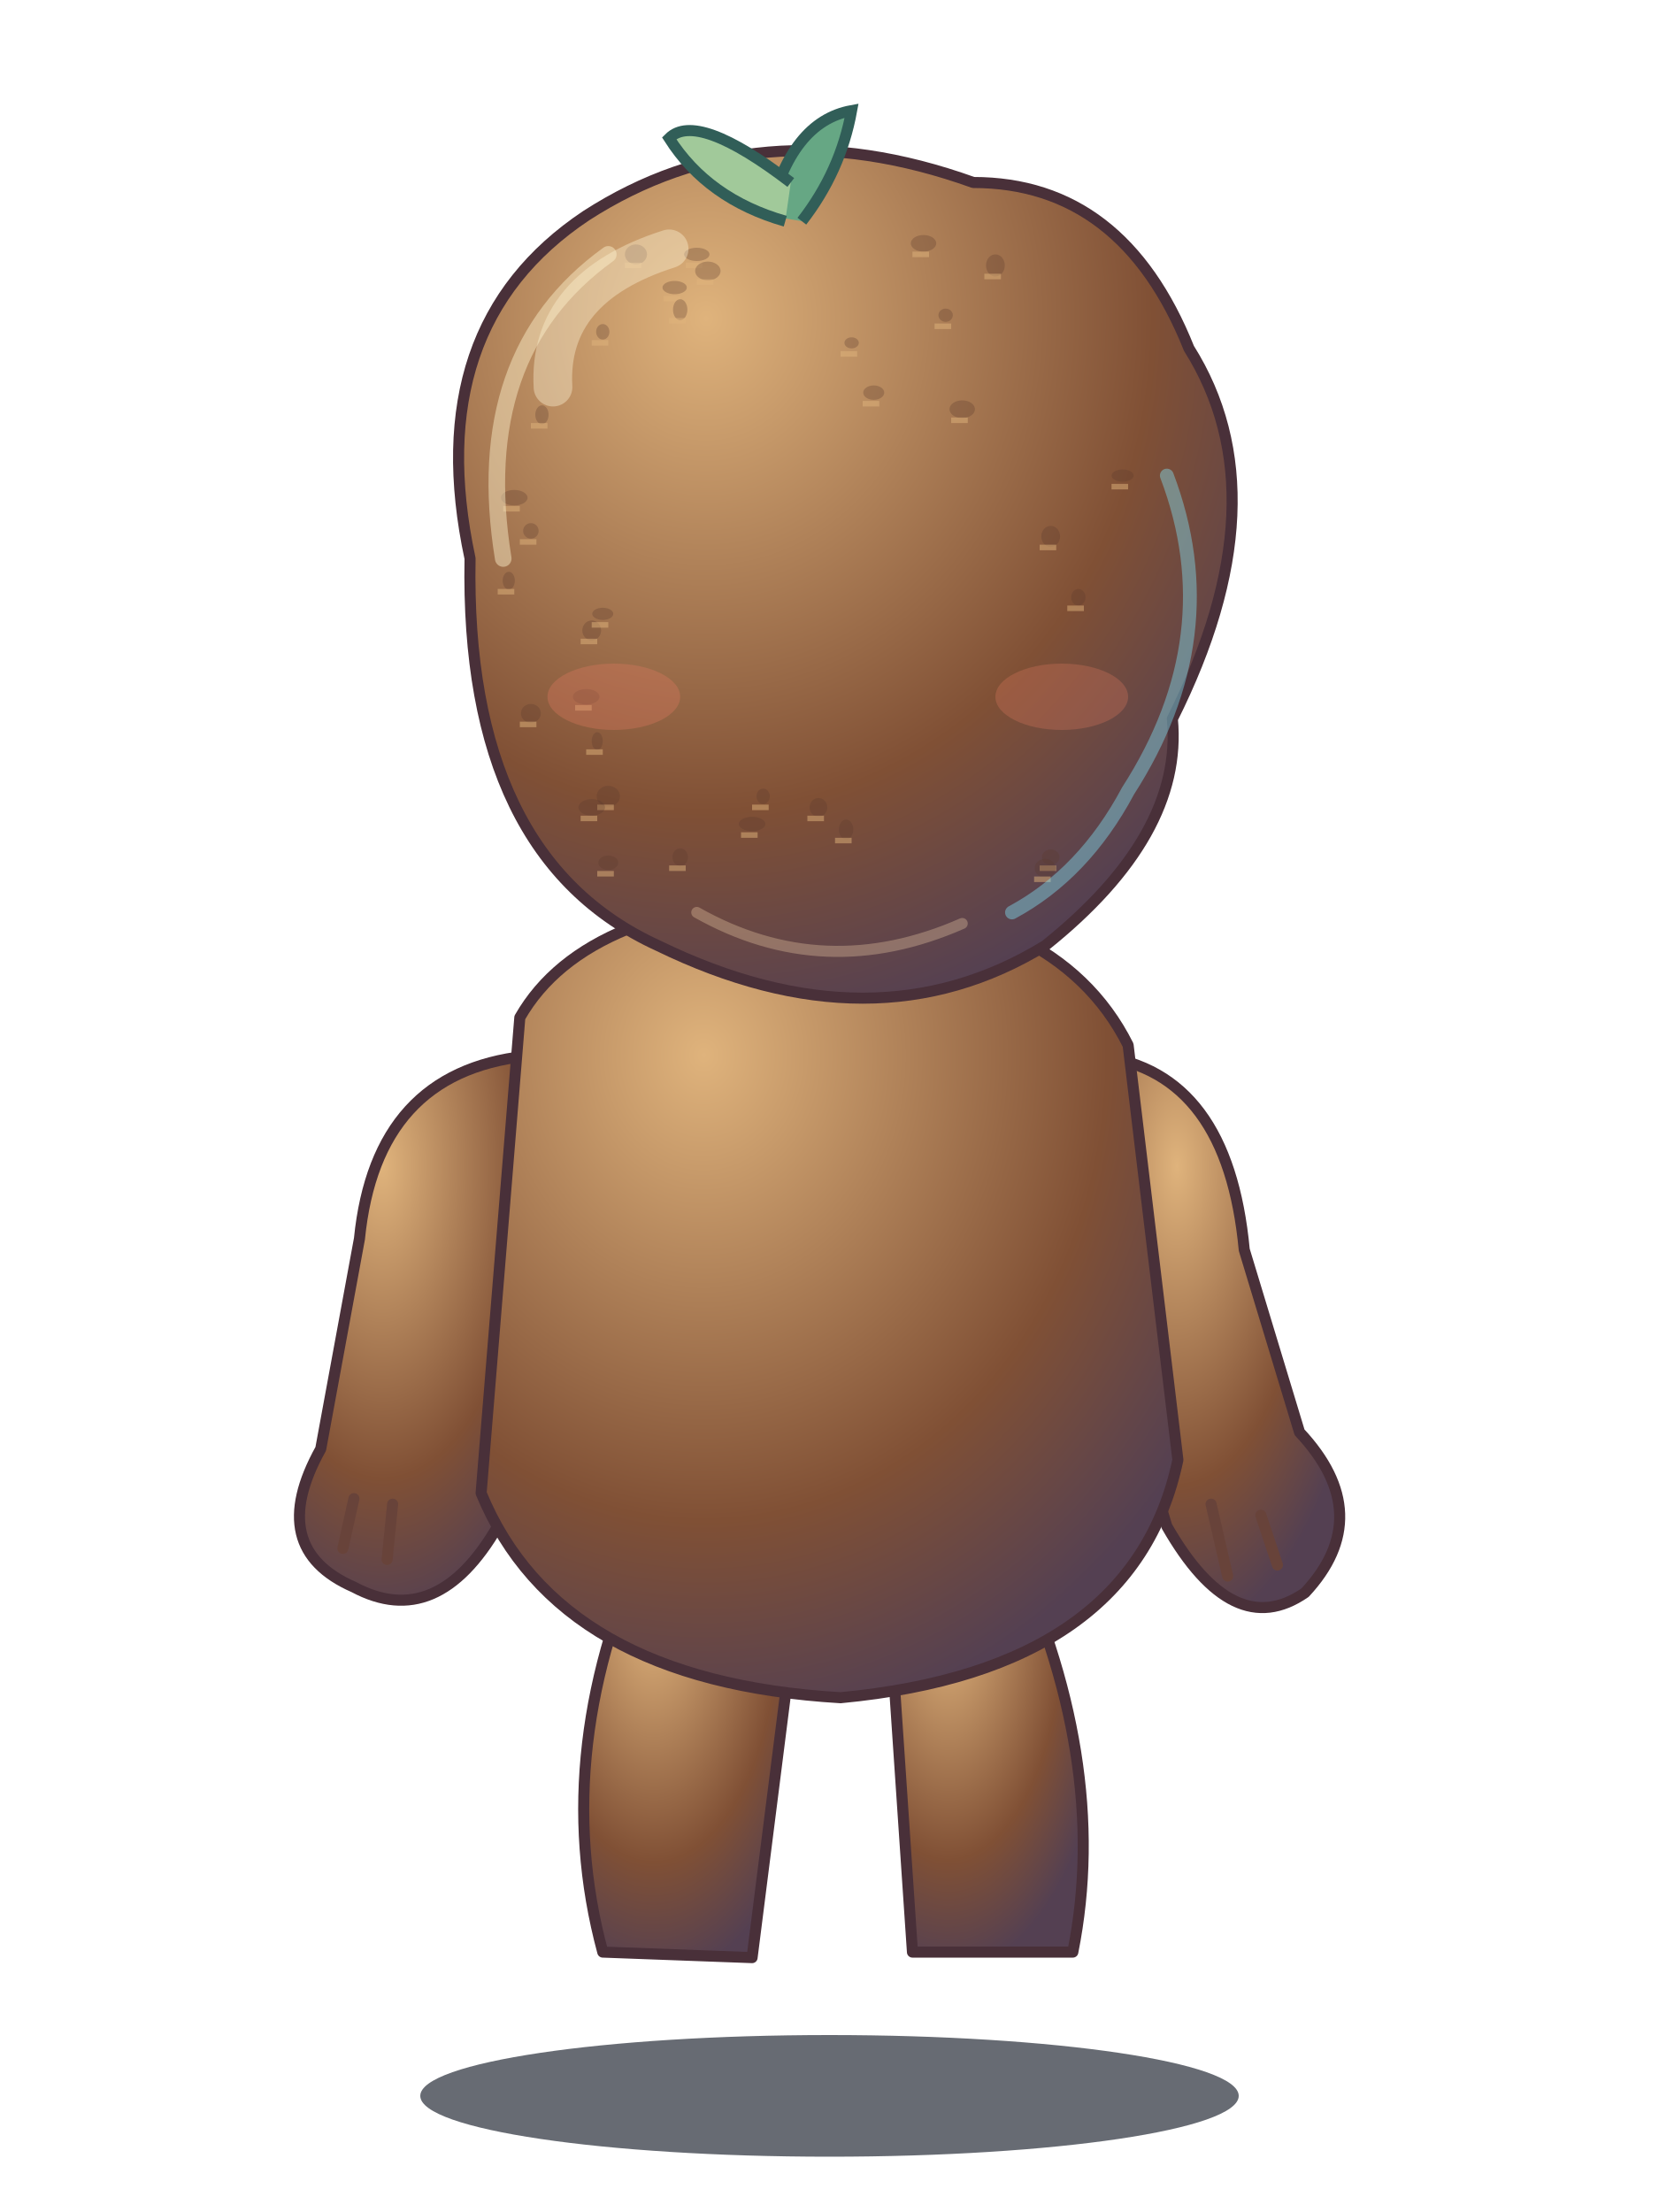
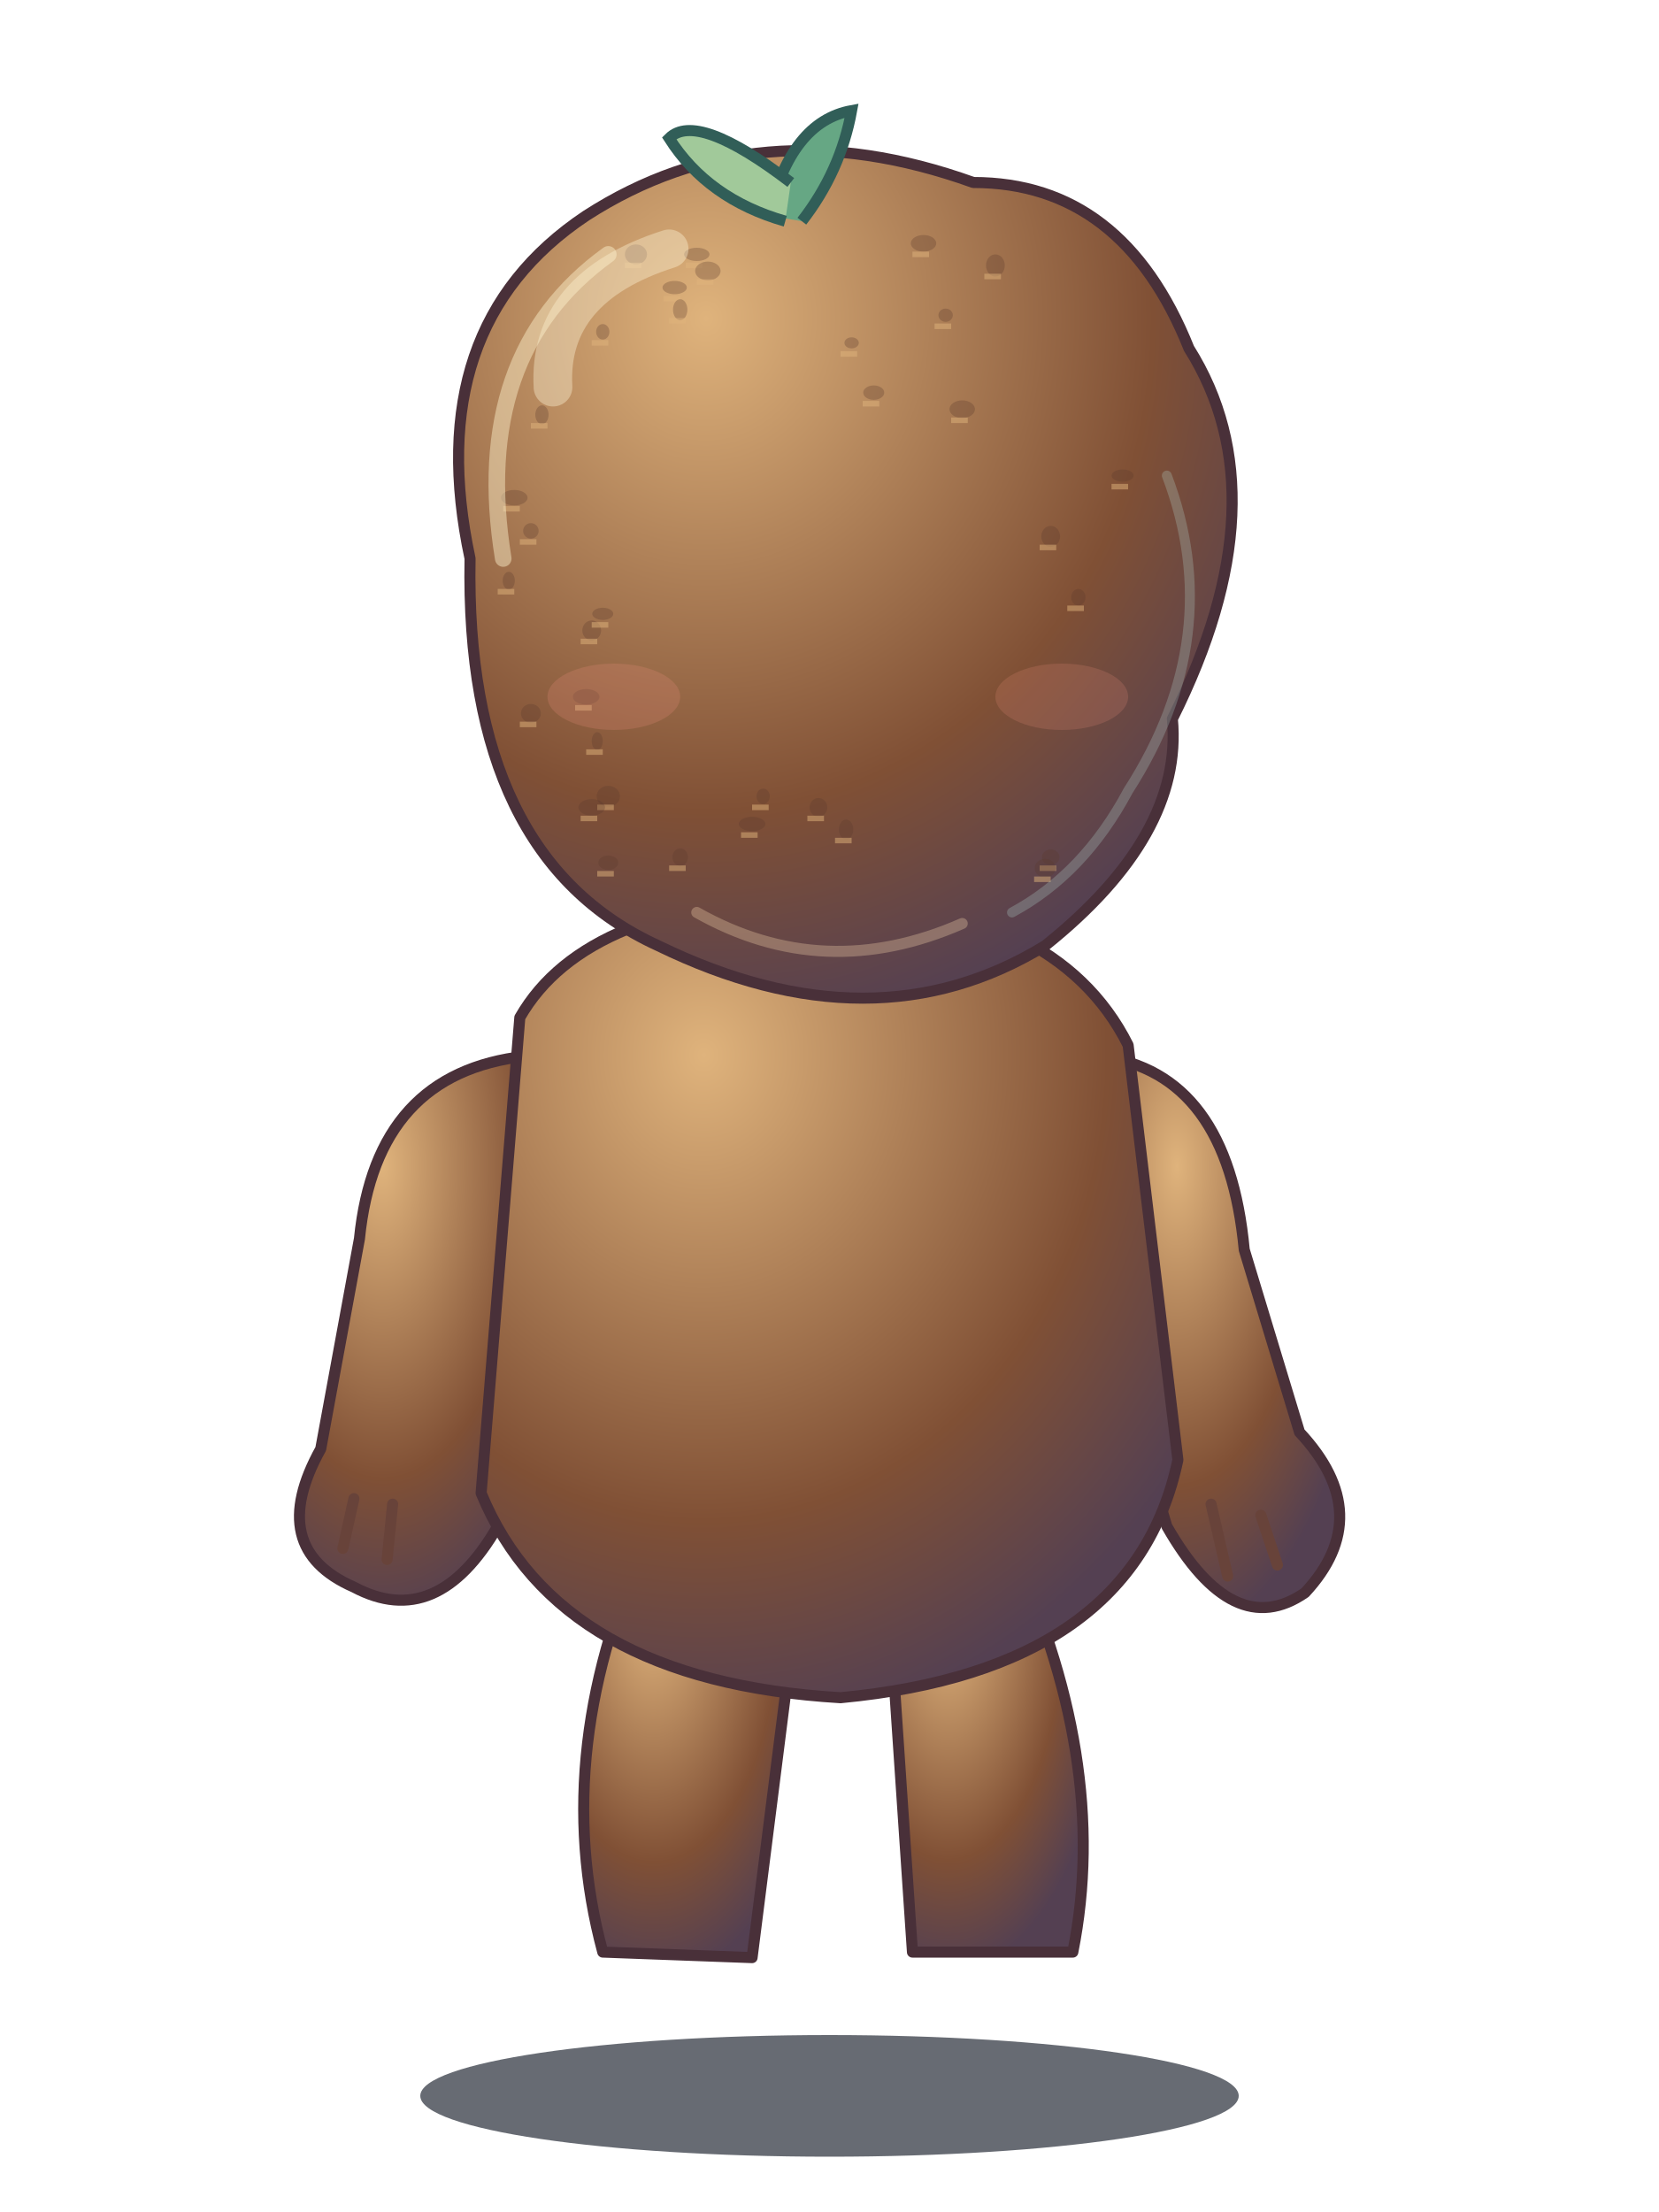
<svg xmlns="http://www.w3.org/2000/svg" viewBox="0 0 300 400">
  <defs>
    <radialGradient id="skin" cx=".32" cy=".2" r=".85">
      <stop stop-color="#dfb37c" />
      <stop offset=".68" stop-color="#805035" />
      <stop offset="1" stop-color="#544052" />
    </radialGradient>
    <linearGradient id="cloth" x2=".8" y2="1">
      <stop stop-color="#3d5b75" />
      <stop offset=".5" stop-color="#253648" />
      <stop offset="1" stop-color="#101b2d" />
    </linearGradient>
    <linearGradient id="metal" x2=".75" y2="1">
      <stop stop-color="#dce6e9" />
      <stop offset=".3" stop-color="#7e98ac" />
      <stop offset=".48" stop-color="#e1e9eb" />
      <stop offset=".55" stop-color="#496477" />
      <stop offset="1" stop-color="#192c40" />
    </linearGradient>
    <linearGradient id="trim" x2="1" y2="1">
      <stop stop-color="#edfcff" />
      <stop offset=".4" stop-color="#62eafa" />
      <stop offset="1" stop-color="#287c9f" />
    </linearGradient>
    <linearGradient id="leather" x2=".8" y2="1">
      <stop stop-color="#c59269" />
      <stop offset=".5" stop-color="#855339" />
      <stop offset="1" stop-color="#392722" />
    </linearGradient>
    <linearGradient id="hair" x2=".3" y2="1">
      <stop stop-color="#8f5a36" />
      <stop offset=".6" stop-color="#492b25" />
      <stop offset="1" stop-color="#241b22" />
    </linearGradient>
    <radialGradient id="lens" cx=".3" cy=".15">
      <stop stop-color="#84d9ef" />
      <stop offset=".6" stop-color="#153e64" />
      <stop offset="1" stop-color="#09182b" />
    </radialGradient>
  </defs>
  <ellipse cx="150" cy="379" rx="74" ry="11" fill="#020916" opacity=".6" />
  <g stroke="#493039" stroke-width="2" stroke-linejoin="round">
    <path d="M118 276Q99 316 109 353L136 354L145 283Z" fill="url(#skin)" />
    <path d="M160 279L165 353L194 353Q201 318 182 278Z" fill="url(#skin)" />
    <path d="M95 191Q68 194 65 224L58 262Q48 280 64 287Q79 295 90 276L101 235Z" fill="url(#skin)" />
    <path d="M199 191Q222 194 225 226L235 259Q249 274 236 288Q223 297 211 276L199 236Z" fill="url(#skin)" />
    <path d="M94 184Q106 163 148 162Q191 163 204 189L213 264Q205 302 152 307Q101 304 87 270Z" fill="url(#skin)" />
    <path d="M85 101Q76 59 106 39Q137 19 176 33Q203 33 215 63Q232 90 212 130Q214 151 189 171Q158 190 119 171Q84 155 85 101Z" fill="url(#skin)" />
  </g>
  <ellipse cx="153" cy="150" rx="1.3" ry="1.8" fill="#59392d" opacity=".3" />
  <path d="M151 152l3 0" stroke="#dfb37c" opacity=".5" />
  <ellipse cx="195" cy="108" rx="1.3" ry="1.5" fill="#59392d" opacity=".3" />
  <path d="M193 110l3 0" stroke="#dfb37c" opacity=".5" />
  <ellipse cx="93" cy="90" rx="2.4" ry="1.4" fill="#59392d" opacity=".3" />
  <path d="M91 92l3 0" stroke="#dfb37c" opacity=".5" />
  <ellipse cx="110" cy="144" rx="2.1" ry="1.9" fill="#59392d" opacity=".3" />
  <path d="M108 146l3 0" stroke="#dfb37c" opacity=".5" />
  <ellipse cx="180" cy="48" rx="1.7" ry="2.0" fill="#59392d" opacity=".3" />
  <path d="M178 50l3 0" stroke="#dfb37c" opacity=".5" />
  <ellipse cx="190" cy="155" rx="1.6" ry="1.4" fill="#59392d" opacity=".3" />
  <path d="M188 157l3 0" stroke="#dfb37c" opacity=".5" />
  <ellipse cx="106" cy="126" rx="2.4" ry="1.4" fill="#59392d" opacity=".3" />
  <path d="M104 128l3 0" stroke="#dfb37c" opacity=".5" />
  <ellipse cx="107" cy="146" rx="2.4" ry="1.5" fill="#59392d" opacity=".3" />
  <path d="M105 148l3 0" stroke="#dfb37c" opacity=".5" />
  <ellipse cx="154" cy="62" rx="1.3" ry="1.0" fill="#59392d" opacity=".3" />
  <path d="M152 64l3 0" stroke="#dfb37c" opacity=".5" />
  <ellipse cx="122" cy="52" rx="2.2" ry="1.2" fill="#59392d" opacity=".3" />
  <path d="M120 54l3 0" stroke="#dfb37c" opacity=".5" />
  <ellipse cx="189" cy="157" rx="1.9" ry="1.7" fill="#59392d" opacity=".3" />
  <path d="M187 159l3 0" stroke="#dfb37c" opacity=".5" />
  <ellipse cx="107" cy="114" rx="1.7" ry="1.8" fill="#59392d" opacity=".3" />
  <path d="M105 116l3 0" stroke="#dfb37c" opacity=".5" />
  <ellipse cx="110" cy="156" rx="1.8" ry="1.3" fill="#59392d" opacity=".3" />
  <path d="M108 158l3 0" stroke="#dfb37c" opacity=".5" />
  <ellipse cx="126" cy="46" rx="2.3" ry="1.2" fill="#59392d" opacity=".3" />
  <path d="M124 48l3 0" stroke="#dfb37c" opacity=".5" />
  <ellipse cx="92" cy="105" rx="1.1" ry="1.6" fill="#59392d" opacity=".3" />
  <path d="M90 107l3 0" stroke="#dfb37c" opacity=".5" />
  <ellipse cx="158" cy="71" rx="1.9" ry="1.3" fill="#59392d" opacity=".3" />
  <path d="M156 73l3 0" stroke="#dfb37c" opacity=".5" />
  <ellipse cx="171" cy="57" rx="1.3" ry="1.2" fill="#59392d" opacity=".3" />
  <path d="M169 59l3 0" stroke="#dfb37c" opacity=".5" />
  <ellipse cx="136" cy="149" rx="2.4" ry="1.3" fill="#59392d" opacity=".3" />
  <path d="M134 151l3 0" stroke="#dfb37c" opacity=".5" />
  <ellipse cx="123" cy="56" rx="1.3" ry="1.9" fill="#59392d" opacity=".3" />
  <path d="M121 58l3 0" stroke="#dfb37c" opacity=".5" />
  <ellipse cx="96" cy="129" rx="1.8" ry="1.7" fill="#59392d" opacity=".3" />
  <path d="M94 131l3 0" stroke="#dfb37c" opacity=".5" />
  <ellipse cx="167" cy="44" rx="2.3" ry="1.5" fill="#59392d" opacity=".3" />
  <path d="M165 46l3 0" stroke="#dfb37c" opacity=".5" />
  <ellipse cx="123" cy="155" rx="1.4" ry="1.6" fill="#59392d" opacity=".3" />
  <path d="M121 157l3 0" stroke="#dfb37c" opacity=".5" />
  <ellipse cx="148" cy="146" rx="1.6" ry="1.7" fill="#59392d" opacity=".3" />
  <path d="M146 148l3 0" stroke="#dfb37c" opacity=".5" />
  <ellipse cx="128" cy="49" rx="2.3" ry="1.7" fill="#59392d" opacity=".3" />
  <path d="M126 51l3 0" stroke="#dfb37c" opacity=".5" />
  <ellipse cx="96" cy="96" rx="1.4" ry="1.4" fill="#59392d" opacity=".3" />
  <path d="M94 98l3 0" stroke="#dfb37c" opacity=".5" />
  <ellipse cx="203" cy="86" rx="2.0" ry="1.1" fill="#59392d" opacity=".3" />
  <path d="M201 88l3 0" stroke="#dfb37c" opacity=".5" />
  <ellipse cx="98" cy="75" rx="1.2" ry="1.7" fill="#59392d" opacity=".3" />
  <path d="M96 77l3 0" stroke="#dfb37c" opacity=".5" />
  <ellipse cx="138" cy="144" rx="1.2" ry="1.4" fill="#59392d" opacity=".3" />
  <path d="M136 146l3 0" stroke="#dfb37c" opacity=".5" />
  <ellipse cx="190" cy="97" rx="1.7" ry="1.9" fill="#59392d" opacity=".3" />
  <path d="M188 99l3 0" stroke="#dfb37c" opacity=".5" />
  <ellipse cx="109" cy="111" rx="1.9" ry="1.1" fill="#59392d" opacity=".3" />
  <path d="M107 113l3 0" stroke="#dfb37c" opacity=".5" />
  <ellipse cx="108" cy="134" rx="1.0" ry="1.6" fill="#59392d" opacity=".3" />
  <path d="M106 136l3 0" stroke="#dfb37c" opacity=".5" />
  <ellipse cx="174" cy="74" rx="2.3" ry="1.6" fill="#59392d" opacity=".3" />
  <path d="M172 76l3 0" stroke="#dfb37c" opacity=".5" />
  <ellipse cx="109" cy="60" rx="1.2" ry="1.4" fill="#59392d" opacity=".3" />
  <path d="M107 62l3 0" stroke="#dfb37c" opacity=".5" />
  <ellipse cx="115" cy="46" rx="2.0" ry="1.8" fill="#59392d" opacity=".3" />
  <path d="M113 48l3 0" stroke="#dfb37c" opacity=".5" />
  <path d="M100 70Q99 52 121 45" stroke="#fff6d9" opacity=".38" stroke-width="7" stroke-linecap="round" fill="none" />
  <path d="M91 101Q85 64 110 46" fill="none" stroke="#fff4ce" stroke-width="3" stroke-linecap="round" opacity=".45" />
-   <path d="M211 86Q222 115 204 143Q196 158 183 165" fill="none" stroke="#82ecff" stroke-width="2.5" stroke-linecap="round" opacity=".4" />
+   <path d="M211 86Q222 115 204 143Q196 158 183 165" fill="none" stroke="#bce8df" stroke-width="1.8" stroke-linecap="round" opacity=".24" />
  <path d="M126 165Q149 178 174 167" fill="none" stroke="#ffdfb1" stroke-width="2" stroke-linecap="round" opacity=".3" />
-   <ellipse cx="111" cy="126" rx="12" ry="6" fill="#dc785e" opacity=".35" />
-   <ellipse cx="192" cy="126" rx="12" ry="6" fill="#dc785e" opacity=".3" />
+   <ellipse cx="111" cy="126" rx="12" ry="6" fill="#e88b79" opacity=".23" />
+   <ellipse cx="192" cy="126" rx="12" ry="6" fill="#e88b79" opacity=".2" />
  <path d="M64 271l-2 9m9-8-1 10m158-8 3 9m-12-11 3 13" stroke="#68433a" stroke-width="2" stroke-linecap="round" />
  <path d="M139 39Q143 22 154 20Q152 31 145 40" fill="#66a784" stroke="#315e58" stroke-width="2" />
  <path d="M143 33Q126 20 121 25Q128 36 142 40" fill="#a1c99a" stroke="#315e58" stroke-width="2" />
</svg>
